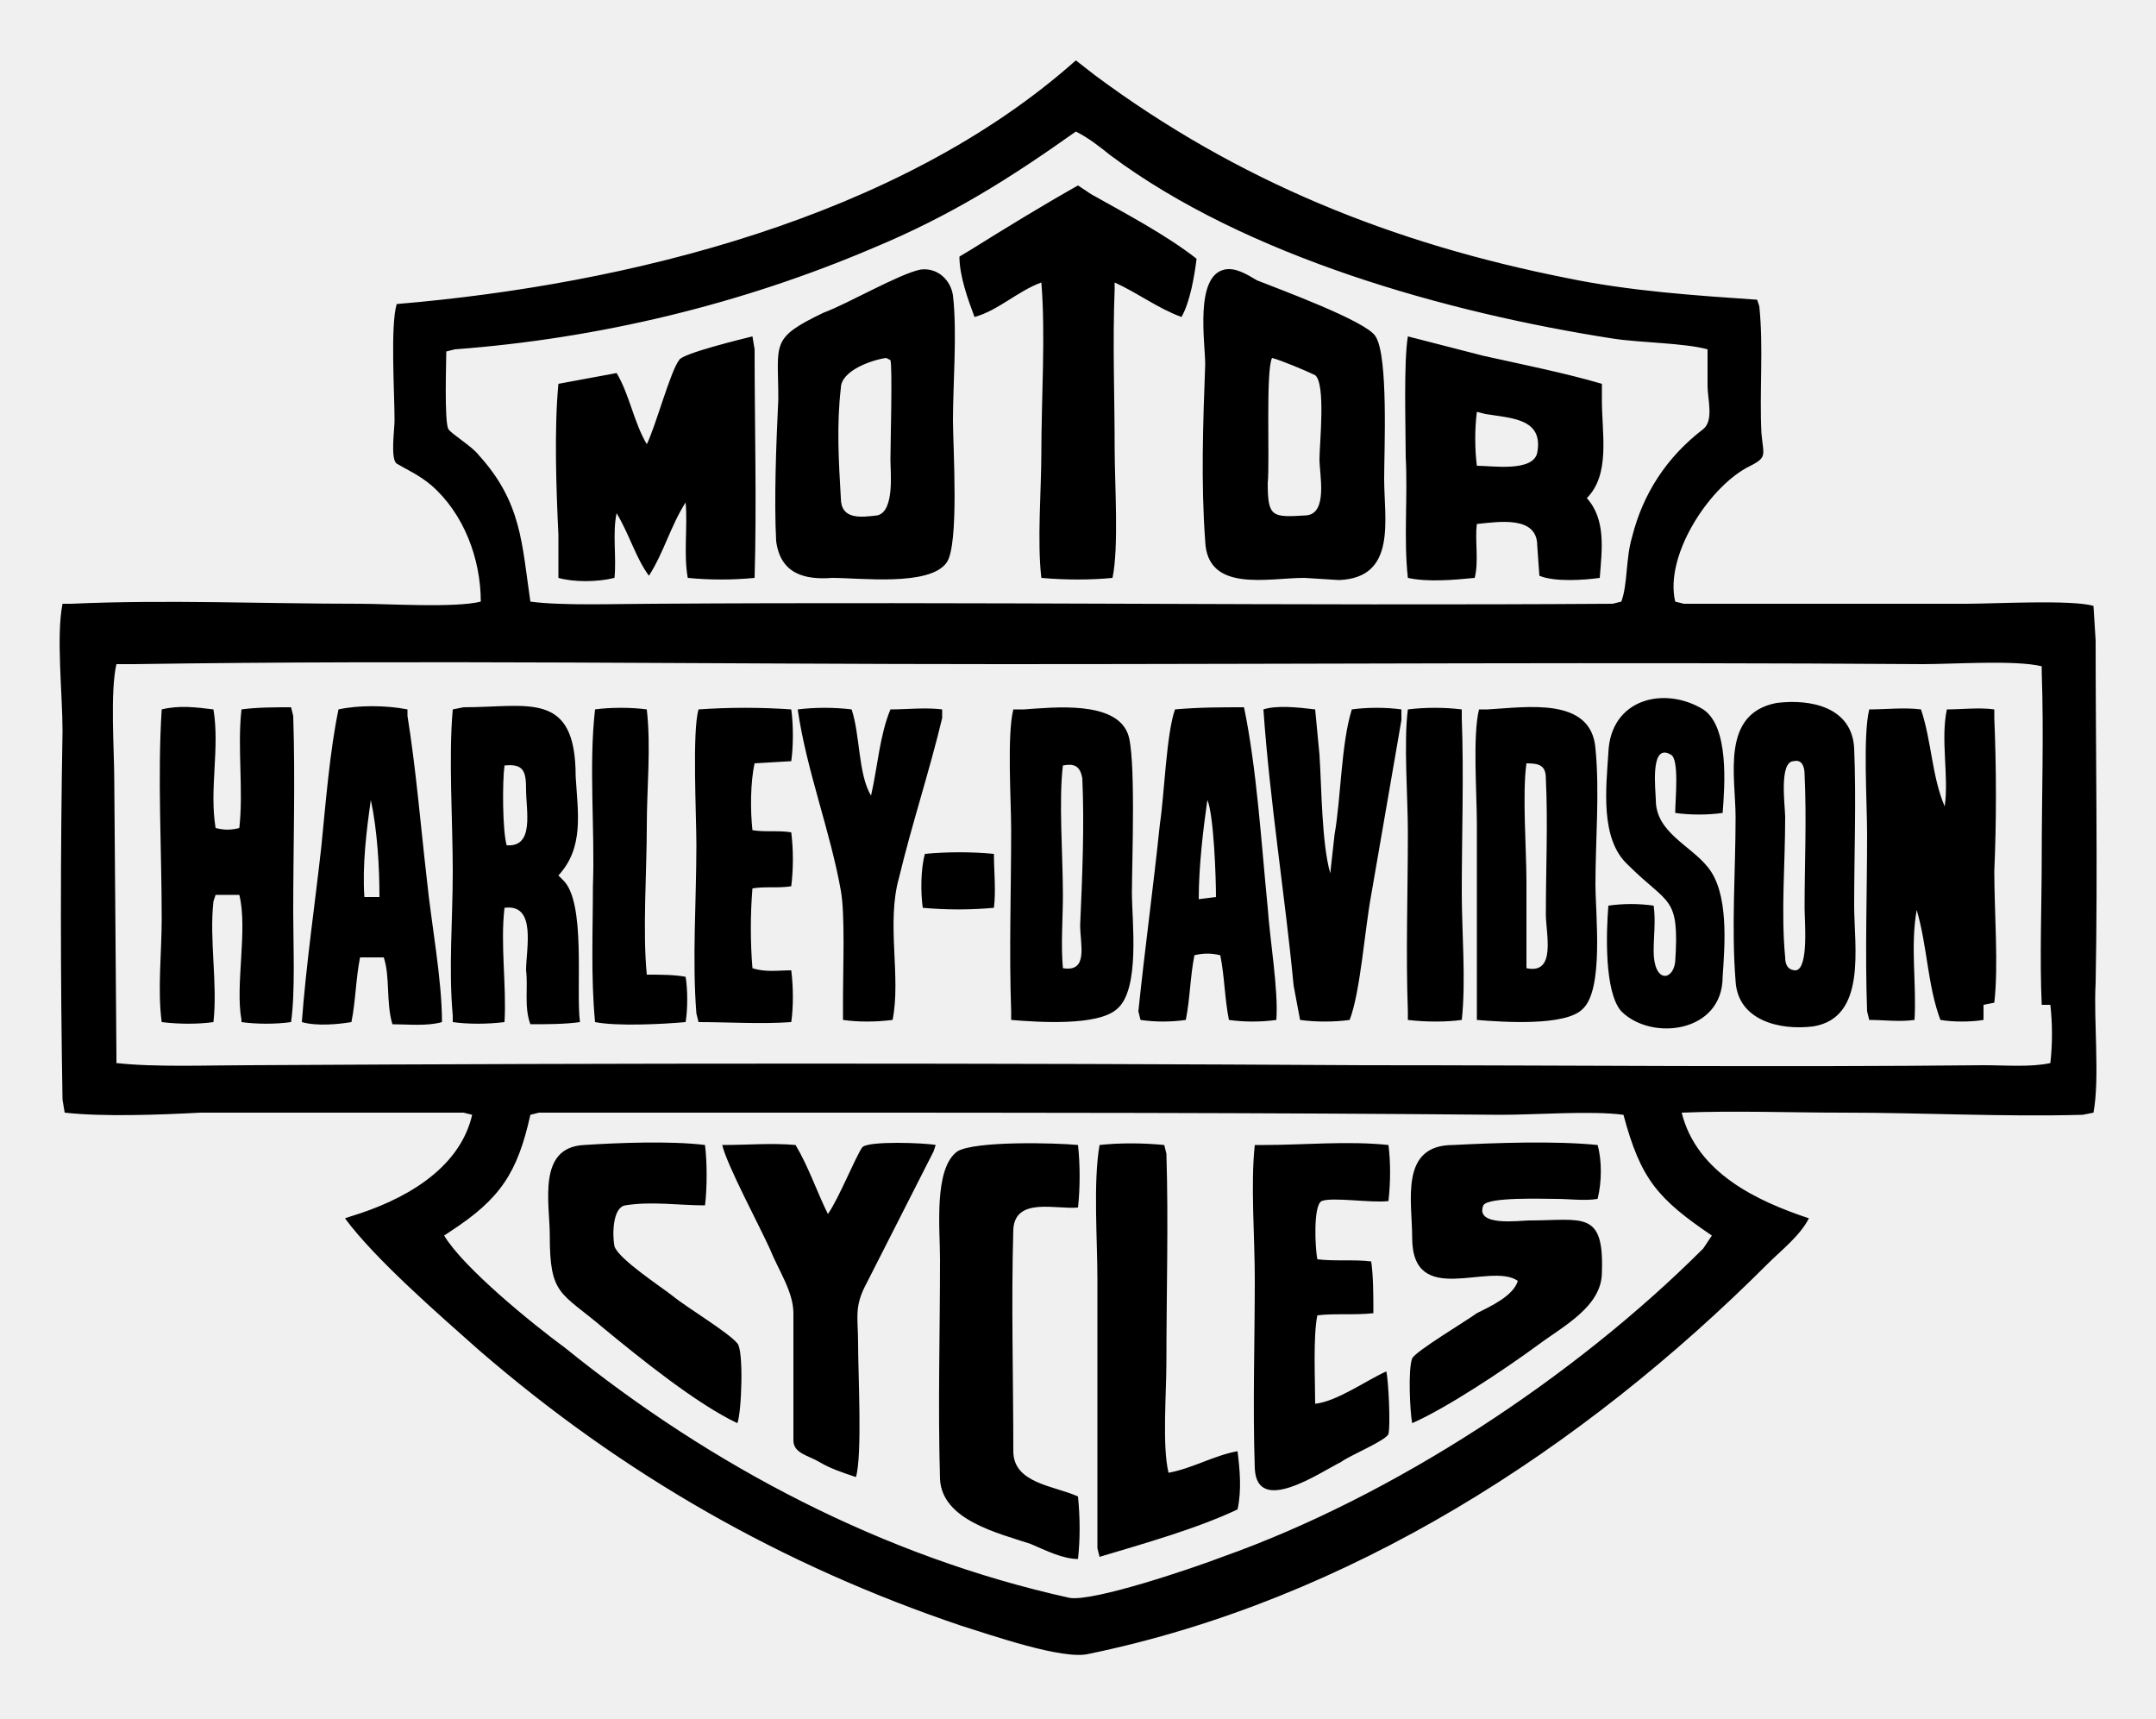
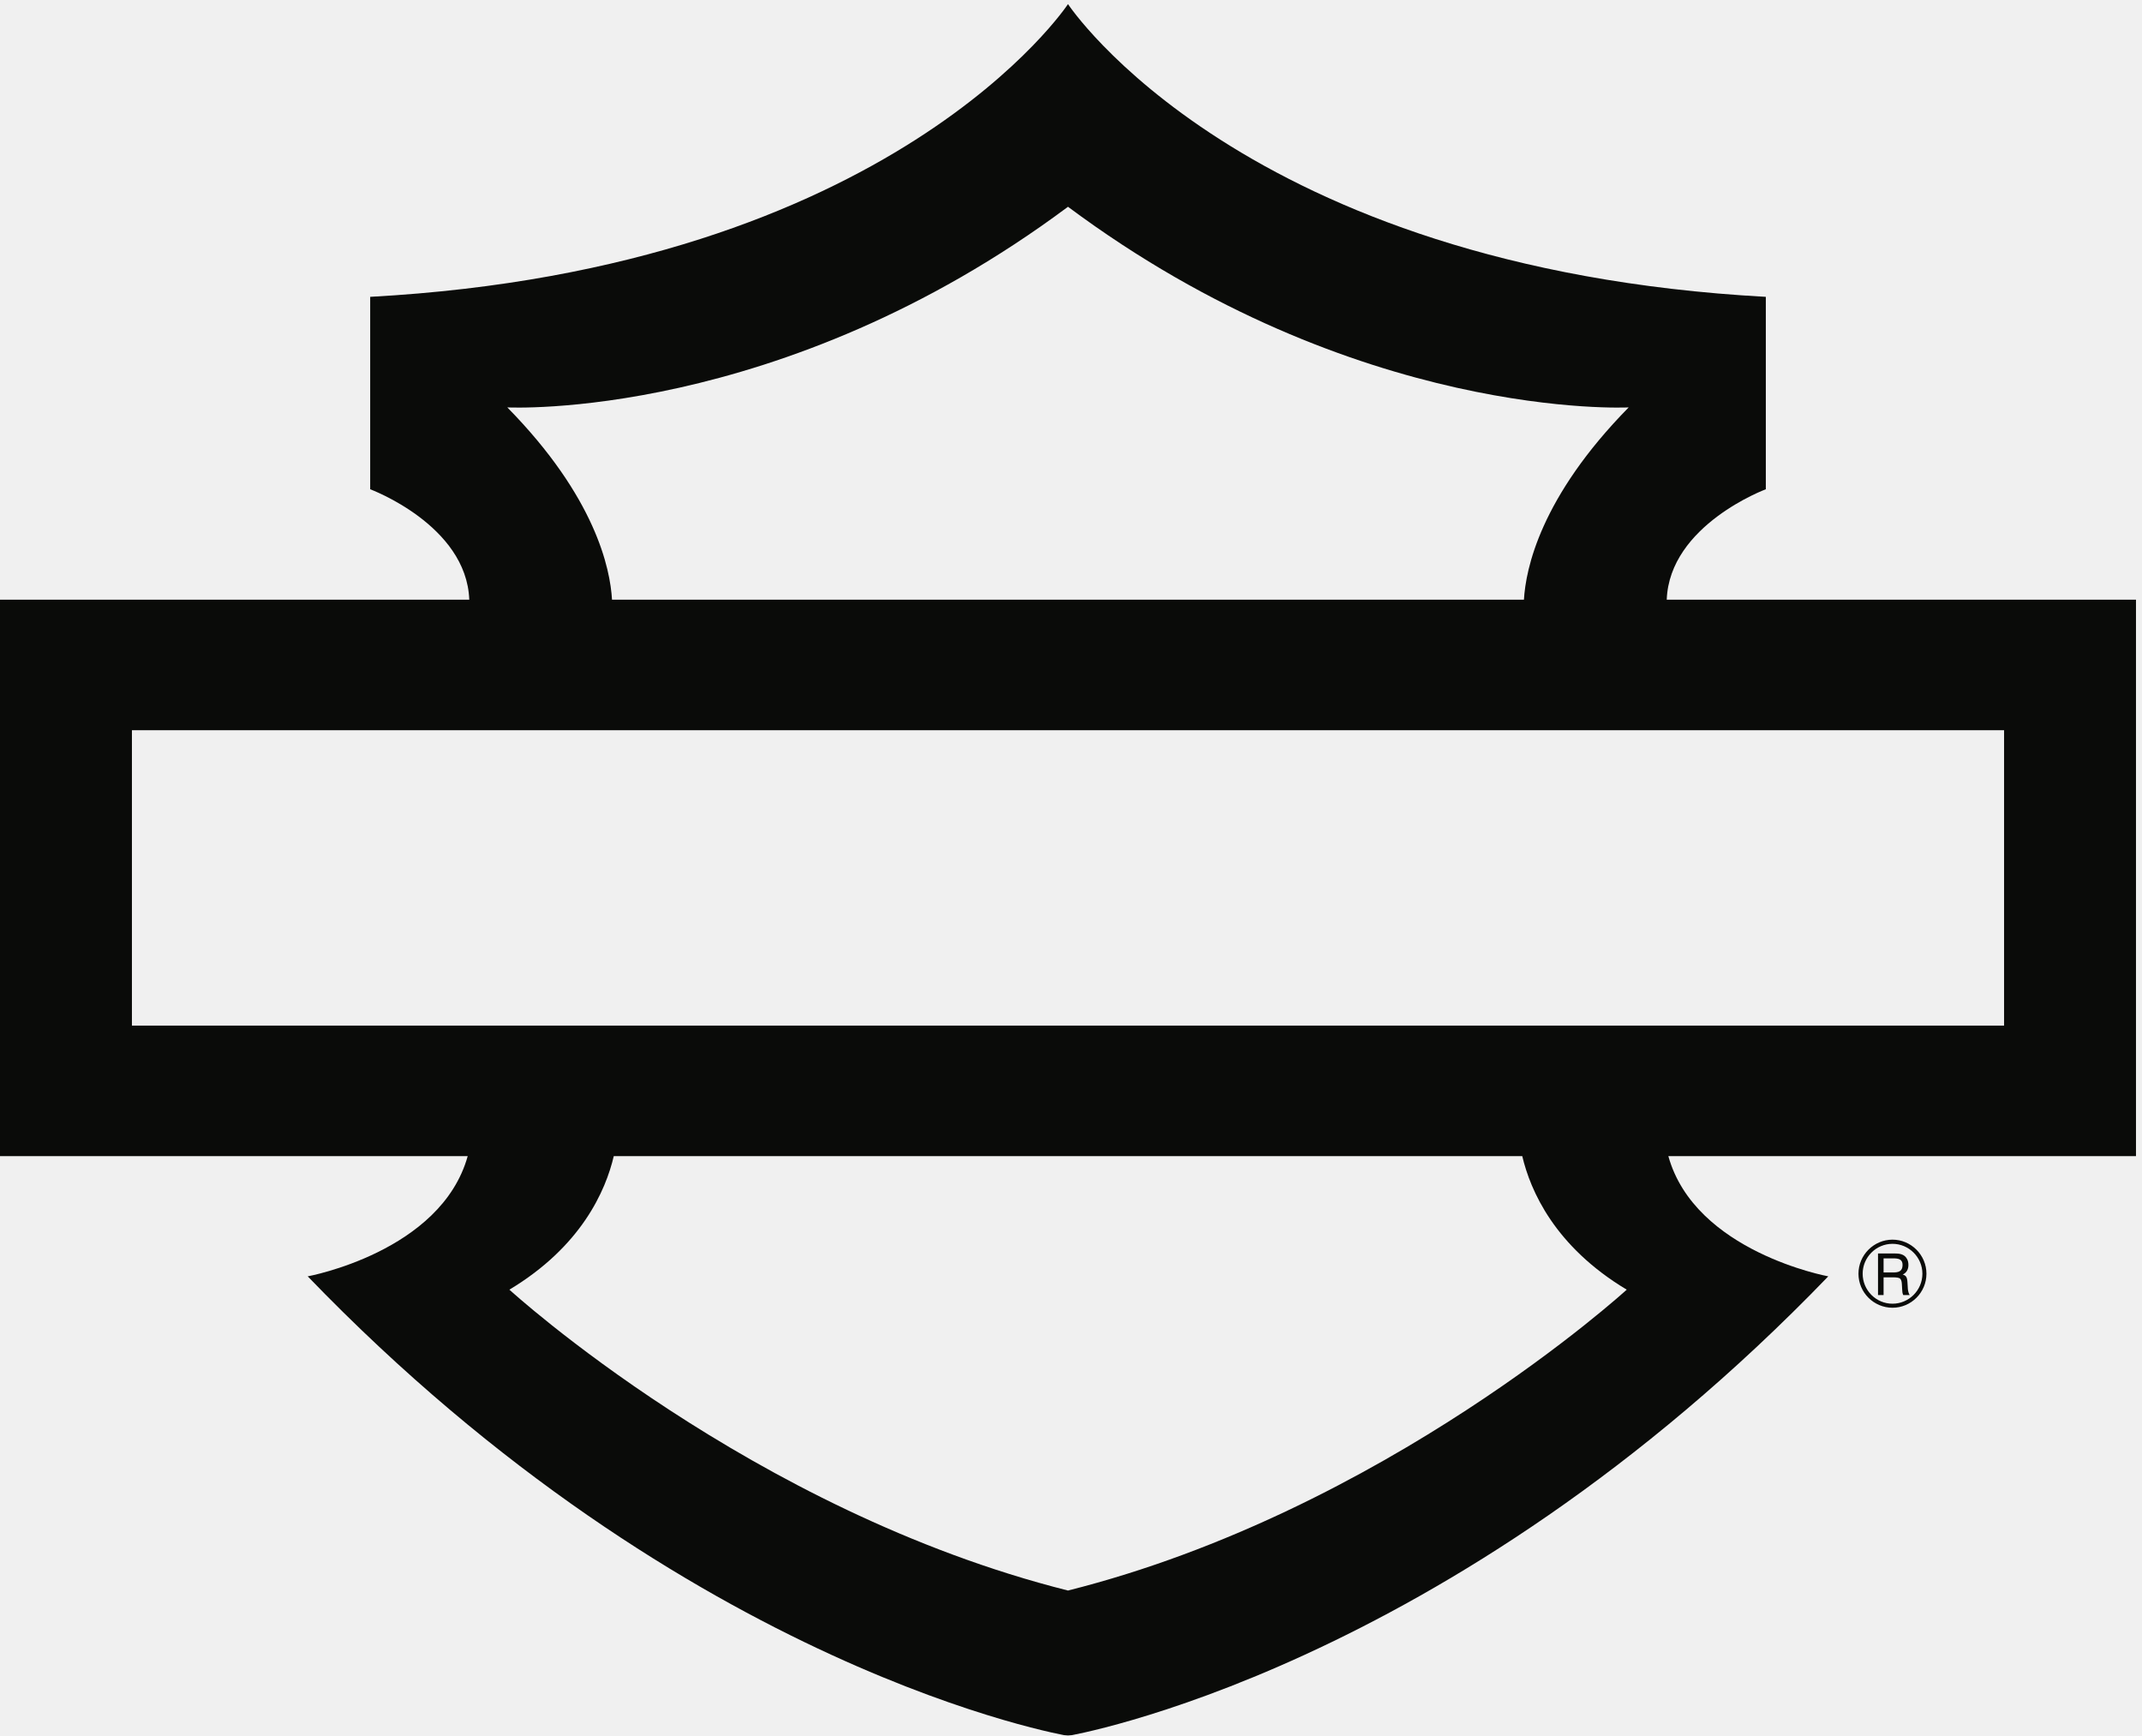
- <svg xmlns="http://www.w3.org/2000/svg" viewBox="0 0 1000 797">
-   <path fill="currentColor" fill-rule="evenodd" d="M499 28c-82 73-208 104-315 113-3 10-1 41-1 54 0 4-2 18 1 20 5 3 10 5 16 10 15 13 23 34 23 54-12 3-43 1-56 1-45 0-90-2-134 0h-4c-3 15 0 42 0 59-1 57-1 114 0 171l1 6c18 2 44 1 63 0 41 0 82 0 122 0l4 1c-6 26-33 40-56 47l-3 1c14 19 44 45 62 61 67 58 141 100 224 128 13 4 47 16 59 13 121-25 229-95 315-181 6-6 15-13 19-21-24-8-52-21-59-49 24-1 51 0 75 0 37 0 74 2 111 1l5-1c3-16 0-43 1-60 1-53 0-107 0-159l-1-16c-10-3-46-1-59-1-44 0-87 0-131 0l-4-1c-5-21 15-52 33-62 10-5 8-5 7-16-1-19 1-40-1-59l-1-3c-29-2-59-4-88-10-81-16-153-45-219-94l-9-7zM499 61c-31 22-58 39-94 54-61 26-127 42-194 47l-4 1c0 4-1 33 1 36 1 2 11 8 14 12 20 22 20 41 24 68 15 2 40 1 57 1 148-1 297 1 445 0l4-1c3-8 2-20 5-30 5-20 16-37 33-50 5-4 2-14 2-20v-17c-11-3-31-3-44-5-77-12-170-38-233-85-5-4-10-8-16-11zM500 86c-16 9-34 20-50 30l-5 3c0 9 4 20 7 28 11-3 20-12 31-16 2 24 0 54 0 79 0 17-2 41 0 58 11 1 23 1 33 0 3-14 1-44 1-60 0-24-1-49 0-74v-3c11 5 20 12 31 16 4-7 6-19 7-27-14-11-33-21-49-30l-6-4zM427 125c-10 2-34 16-45 20-25 12-21 14-21 40-1 21-2 47-1 66 2 15 13 18 26 17 13 0 45 4 53-7 6-8 3-54 3-66 0-17 2-41 0-58-1-7-7-13-15-12zM568 125c-14 3-9 34-9 44-1 27-2 55 0 82 1 24 29 17 46 17l16 1c27-1 21-28 21-47 0-13 2-57-4-66-4-7-45-22-55-26-5-3-10-6-15-5zM300 206c-6-10-8-23-14-33l-27 5c-2 21-1 49 0 70v20c7 2 18 2 26 0 1-9-1-21 1-30 6 10 9 21 15 29 7-11 10-23 17-34 1 11-1 24 1 35 10 1 21 1 31 0 1-34 0-71 0-106l-1-6c-4 1-33 8-34 11-4 5-11 31-15 39zM653 156c-2 12-1 42-1 56 1 18-1 38 1 56 9 2 21 1 31 0 2-8 0-17 1-25 10-1 28-4 28 10l1 14c7 3 21 2 28 1 1-13 3-27-6-37 11-11 7-30 7-45v-8c-17-5-37-9-55-13l-35-9zM411 166c-7 1-21 6-21 14-2 17-1 34 0 51 0 10 9 9 17 8 8-2 6-20 6-26 0-6 1-43 0-46l-2-1zM590 166c-3 6-1 48-2 58 0 16 2 16 18 15 10-1 6-19 6-26 0-7 3-35-2-39-4-2-16-7-20-8zM685 191c-1 8-1 17 0 25 7 0 26 3 28-6 3-16-12-16-24-18l-4-1zM54 308c-3 13-1 40-1 54l1 127v4c18 2 43 1 61 1 173-1 345-1 518 0 96 0 191 1 287 0 10 0 22 1 31-1 1-9 1-18 0-27h-4c-1-21 0-47 0-69 0-28 1-57 0-85v-3c-12-3-41-1-55-1-142-1-285 0-427 0-135 0-269-2-403 0h-8zM767 420c-7-1-14-1-21 0-1 12-2 40 6 49 14 14 47 10 47-16 1-15 3-39-7-51-8-10-24-16-24-31 0-4-3-27 7-21 4 2 2 21 2 27 7 1 15 1 22 0 1-13 3-40-9-48-18-11-43-5-44 20-1 16-4 40 9 52 19 19 24 14 22 45-1 9-10 10-10-5 0-7 1-14 0-21zM824 326c-26 5-19 34-19 53 0 25-2 51 0 76 1 18 20 23 36 21 25-4 19-37 19-56 0-24 1-49 0-73-1-19-20-23-36-21zM75 329c-2 31 0 65 0 97 0 16-2 33 0 48 8 1 17 1 24 0 2-18-2-38 0-56l1-3h11c4 16-2 42 1 58v1c7 1 16 1 23 0 2-14 1-36 1-51 0-30 1-61 0-91l-1-4c-7 0-16 0-23 1-2 18 1 37-1 55-4 1-7 1-11 0-3-18 2-37-1-55-8-1-16-2-24 0zM157 329c-4 19-6 44-8 64-3 27-7 54-9 81 7 2 17 1 23 0 2-10 2-20 4-30h11c3 9 1 21 4 31 7 0 16 1 23-1 0-20-5-46-7-66-3-26-5-51-9-76v-3c-10-2-23-2-32 0zM545 329c-4 11-5 40-7 53-3 29-7 58-10 87l1 4c7 1 14 1 21 0 2-10 2-20 4-30 4-1 8-1 12 0 2 10 2 20 4 30 7 1 15 1 22 0 1-14-3-37-4-52-3-30-5-64-11-93-10 0-21 0-32 1zM210 329c-2 22 0 52 0 75 0 23-2 45 0 67v3c7 1 16 1 24 0 1-17-2-36 0-53 15-2 10 19 10 29 1 8-1 17 2 25 8 0 16 0 23-1-2-15 3-56-8-66l-2-2c12-13 9-29 8-46 0-40-22-32-52-32l-5 1zM276 329c-3 26 0 56-1 82 0 21-1 42 1 63 10 2 31 1 42 0 1-6 1-15 0-21-5-1-12-1-18-1-2-20 0-48 0-69 0-18 2-36 0-54-7-1-17-1-24 0zM324 329c-3 10-1 49-1 63 0 26-2 53 0 78l1 4c14 0 29 1 43 0 1-7 1-16 0-24-6 0-12 1-18-1-1-12-1-25 0-37 6-1 12 0 18-1 1-8 1-17 0-25-6-1-12 0-18-1-1-9-1-22 1-31l17-1c1-7 1-17 0-24-14-1-29-1-43 0zM370 329c4 28 15 56 20 84 2 11 1 36 1 49v11c7 1 15 1 23 0 4-20-3-45 3-66 6-25 14-49 20-74v-4c-8-1-16 0-24 0-5 12-6 27-9 40-6-10-5-28-9-40-8-1-17-1-25 0zM470 329c-3 12-1 42-1 56 0 28-1 56 0 84v4c12 1 40 3 49-5 11-9 7-41 7-54 0-14 2-65-2-74-6-15-34-12-48-11h-5zM586 329c3 43 10 86 14 128l3 16c7 1 16 1 23 0 5-13 7-42 10-58l14-81v-5c-7-1-16-1-23 0-5 16-5 41-8 58l-2 18c-4-14-4-40-5-55l-2-21c-8-1-18-2-24 0zM653 329c-2 15 0 41 0 57 0 28-1 56 0 83v4c8 1 18 1 25 0 2-18 0-41 0-59 0-27 1-54 0-81v-4c-8-1-17-1-25 0zM686 329c-3 12-1 39-1 53v87v4c12 1 41 3 49-5 10-9 6-44 6-58 0-20 2-43 0-63-2-24-32-19-50-18h-4zM867 329c-3 12-1 43-1 58 0 27-1 55 0 82l1 4c7 0 14 1 21 0 1-17-2-34 1-51 5 17 5 35 11 51 6 1 14 1 20 0v-7l5-1c2-17 0-42 0-61 1-23 1-47 0-71v-4c-7-1-15 0-22 0-3 14 1 31-1 45-6-14-6-30-11-45-8-1-16 0-24 0zM832 353c-7 0-4 21-4 26 0 22-2 44 0 65 0 3 1 6 5 6 6-1 4-23 4-29 0-20 1-41 0-62 0-3-1-7-5-6zM708 354c-2 14 0 40 0 55 0 14 0 27 0 40 14 3 9-16 9-25 0-21 1-42 0-63 0-6-3-7-9-7zM234 355c-1 7-1 30 1 37 13 1 9-16 9-26 0-8-1-12-10-11zM493 355c-2 16 0 42 0 60 0 11-1 23 0 34 12 2 8-11 8-20 1-23 2-46 1-68-1-6-4-7-9-6zM560 371c-2 14-4 31-4 46l8-1c0-9-1-38-4-45zM172 371c-2 14-4 30-3 45 2 0 4 0 7 0 0-14-1-31-4-45zM429 396c-2 7-2 18-1 25 11 1 22 1 33 0 1-8 0-17 0-25-10-1-22-1-32 0zM246 517c-6 27-14 39-37 54l-3 2c9 15 41 41 56 52 68 55 148 97 234 116 11 2 58-14 71-19 79-28 163-83 223-143l4-6c-25-17-33-26-41-56-15-2-40 0-57 0-111-1-222-1-333-1h-113l-4 1zM342 660c2-5 3-34 0-37-4-5-24-17-30-22-5-4-25-17-27-23-1-5-1-18 5-19 12-2 25 0 37 0 1-8 1-20 0-28-16-2-41-1-56 0-22 1-16 27-16 42 0 28 5 26 25 43 17 14 43 35 62 44zM335 531c2 9 17 37 22 48 4 10 11 20 11 30v59c0 6 7 7 12 10 5 3 11 5 17 7 3-10 1-48 1-62 0-12-2-17 4-28l31-61 1-3c-5-1-31-2-34 1-3 4-11 24-16 31-5-10-9-22-15-32-11-1-22 0-34 0zM500 723c1-9 1-19 0-29-11-5-30-6-30-21 0-34-1-69 0-103 1-15 20-9 30-10 1-9 1-20 0-29-10-1-48-2-56 3-11 8-8 36-8 50 0 34-1 68 0 102 1 19 27 25 42 30 7 3 15 7 22 7zM510 531c-3 17-1 44-1 62v125l1 4c20-6 45-13 64-22 2-9 1-19 0-27-11 2-21 8-32 10-3-12-1-37-1-51 0-32 1-65 0-97l-1-4c-10-1-21-1-30 0zM582 531c-2 18 0 43 0 62 0 29-1 59 0 88 1 22 30 2 40-3 4-3 21-10 22-13 1-4 0-25-1-29-9 4-23 14-33 15 0-11-1-31 1-41 8-1 17 0 26-1 0-8 0-17-1-24-8-1-17 0-25-1-1-5-2-25 2-27 5-2 23 1 31 0 1-9 1-18 0-26-19-2-39 0-58 0h-4zM704 594c-2 7-13 12-19 15-4 3-29 18-30 21-2 5-1 25 0 30 16-7 43-25 58-36 12-9 30-18 30-34 1-29-9-24-34-24-4 0-25 3-21-7 2-4 28-3 34-3 6 0 13 1 19 0 2-8 2-18 0-25-20-2-47-1-67 0-25 0-19 26-19 43 0 33 36 11 49 20z" />
+ <svg xmlns="http://www.w3.org/2000/svg" xmlns:xlink="http://www.w3.org/1999/xlink" width="348px" height="282px" viewBox="0 0 348 282" version="1.1">
+   <defs>
+     <polygon id="path-1" points="0 0.666 347.024 0.666 347.024 281.94 0 281.94" />
+   </defs>
+   <g id="HARLEY-DAVIDSON_OUTLINE_RGB_BLACK" stroke="none" stroke-width="1" fill="none" fill-rule="evenodd">
+     <g id="Group-3">
+       <mask id="mask-2" fill="white">
+         <use xlink:href="#path-1" />
+       </mask>
+       <g id="Clip-2" />
+       <path d="M21.434,166.61 L325.592,166.61 L325.592,118.627 L21.434,118.627 L21.434,166.61 Z M264.286,209.51 C264.286,209.51 225.031,245.427 173.512,258.389 C121.995,245.427 82.758,209.51 82.758,209.51 C94.455,202.49 98.401,193.428 99.717,187.815 L247.314,187.815 C248.639,193.428 252.574,202.49 264.286,209.51 Z M82.418,66.182 C82.418,66.182 126.646,68.508 173.512,33.59 C220.38,68.508 264.605,66.182 264.605,66.182 C250.265,80.77 247.878,92.41 247.587,97.42 L99.43,97.42 C99.145,92.41 96.765,80.77 82.418,66.182 Z M347.024,97.42 L270.786,97.42 C271.23,85.284 286.885,79.482 286.885,79.482 L286.885,48.223 C201.754,43.57 173.512,0.666 173.512,0.666 C173.512,0.666 145.271,43.57 60.143,48.223 L60.143,79.482 C60.143,79.482 75.794,85.284 76.241,97.42 L0,97.42 L0,187.815 L75.986,187.815 C71.643,203.399 49.993,207.347 49.993,207.347 C112.019,271.697 173.512,282 173.512,282 C173.512,282 235.014,271.697 297.031,207.347 C297.031,207.347 275.376,203.399 271.047,187.815 L347.024,187.815 L347.024,97.42 L347.024,97.42 Z" id="Fill-1" fill="#0A0B09" mask="url(#mask-2)" />
+     </g>
+     <path d="M307.468,211.792 C304.794,211.792 302.618,209.616 302.618,206.919 C302.618,204.245 304.794,202.064 307.468,202.064 C310.121,202.064 312.322,204.245 312.322,206.919 C312.322,209.616 310.121,211.792 307.468,211.792 Z M307.468,201.387 C304.431,201.387 301.936,203.88 301.936,206.919 C301.936,209.979 304.431,212.447 307.468,212.447 C310.484,212.447 312.979,209.979 312.979,206.919 C312.979,203.88 310.484,201.387 307.468,201.387 L307.468,201.387 Z" id="Fill-4" fill="#0A0B09" />
+     <path d="M307.583,206.714 L306.016,206.714 L306.016,204.427 L307.583,204.427 C308.399,204.427 309.124,204.535 309.1,205.535 C309.077,206.556 308.422,206.714 307.583,206.714 Z M309.893,208.299 C309.874,207.894 309.802,207.598 309.688,207.416 C309.578,207.259 309.397,207.121 309.124,207.054 C309.758,206.762 310.05,206.194 310.05,205.512 C310.05,205.125 309.985,204.81 309.83,204.535 C309.397,203.697 308.533,203.628 307.741,203.628 L305.111,203.628 L305.111,210.389 L306.016,210.389 L306.016,207.507 L307.514,207.507 C307.539,207.507 307.539,207.507 307.559,207.507 C308.15,207.507 308.533,207.573 308.693,207.711 C308.851,207.846 308.966,208.142 308.987,208.596 L309.034,209.455 C309.034,209.707 309.077,210.16 309.214,210.389 L310.259,210.389 C310.079,210.113 310.007,209.774 309.963,209.436 L309.893,208.299 L309.893,208.299 Z" id="Fill-5" fill="#0A0B09" />
+   </g>
</svg>
